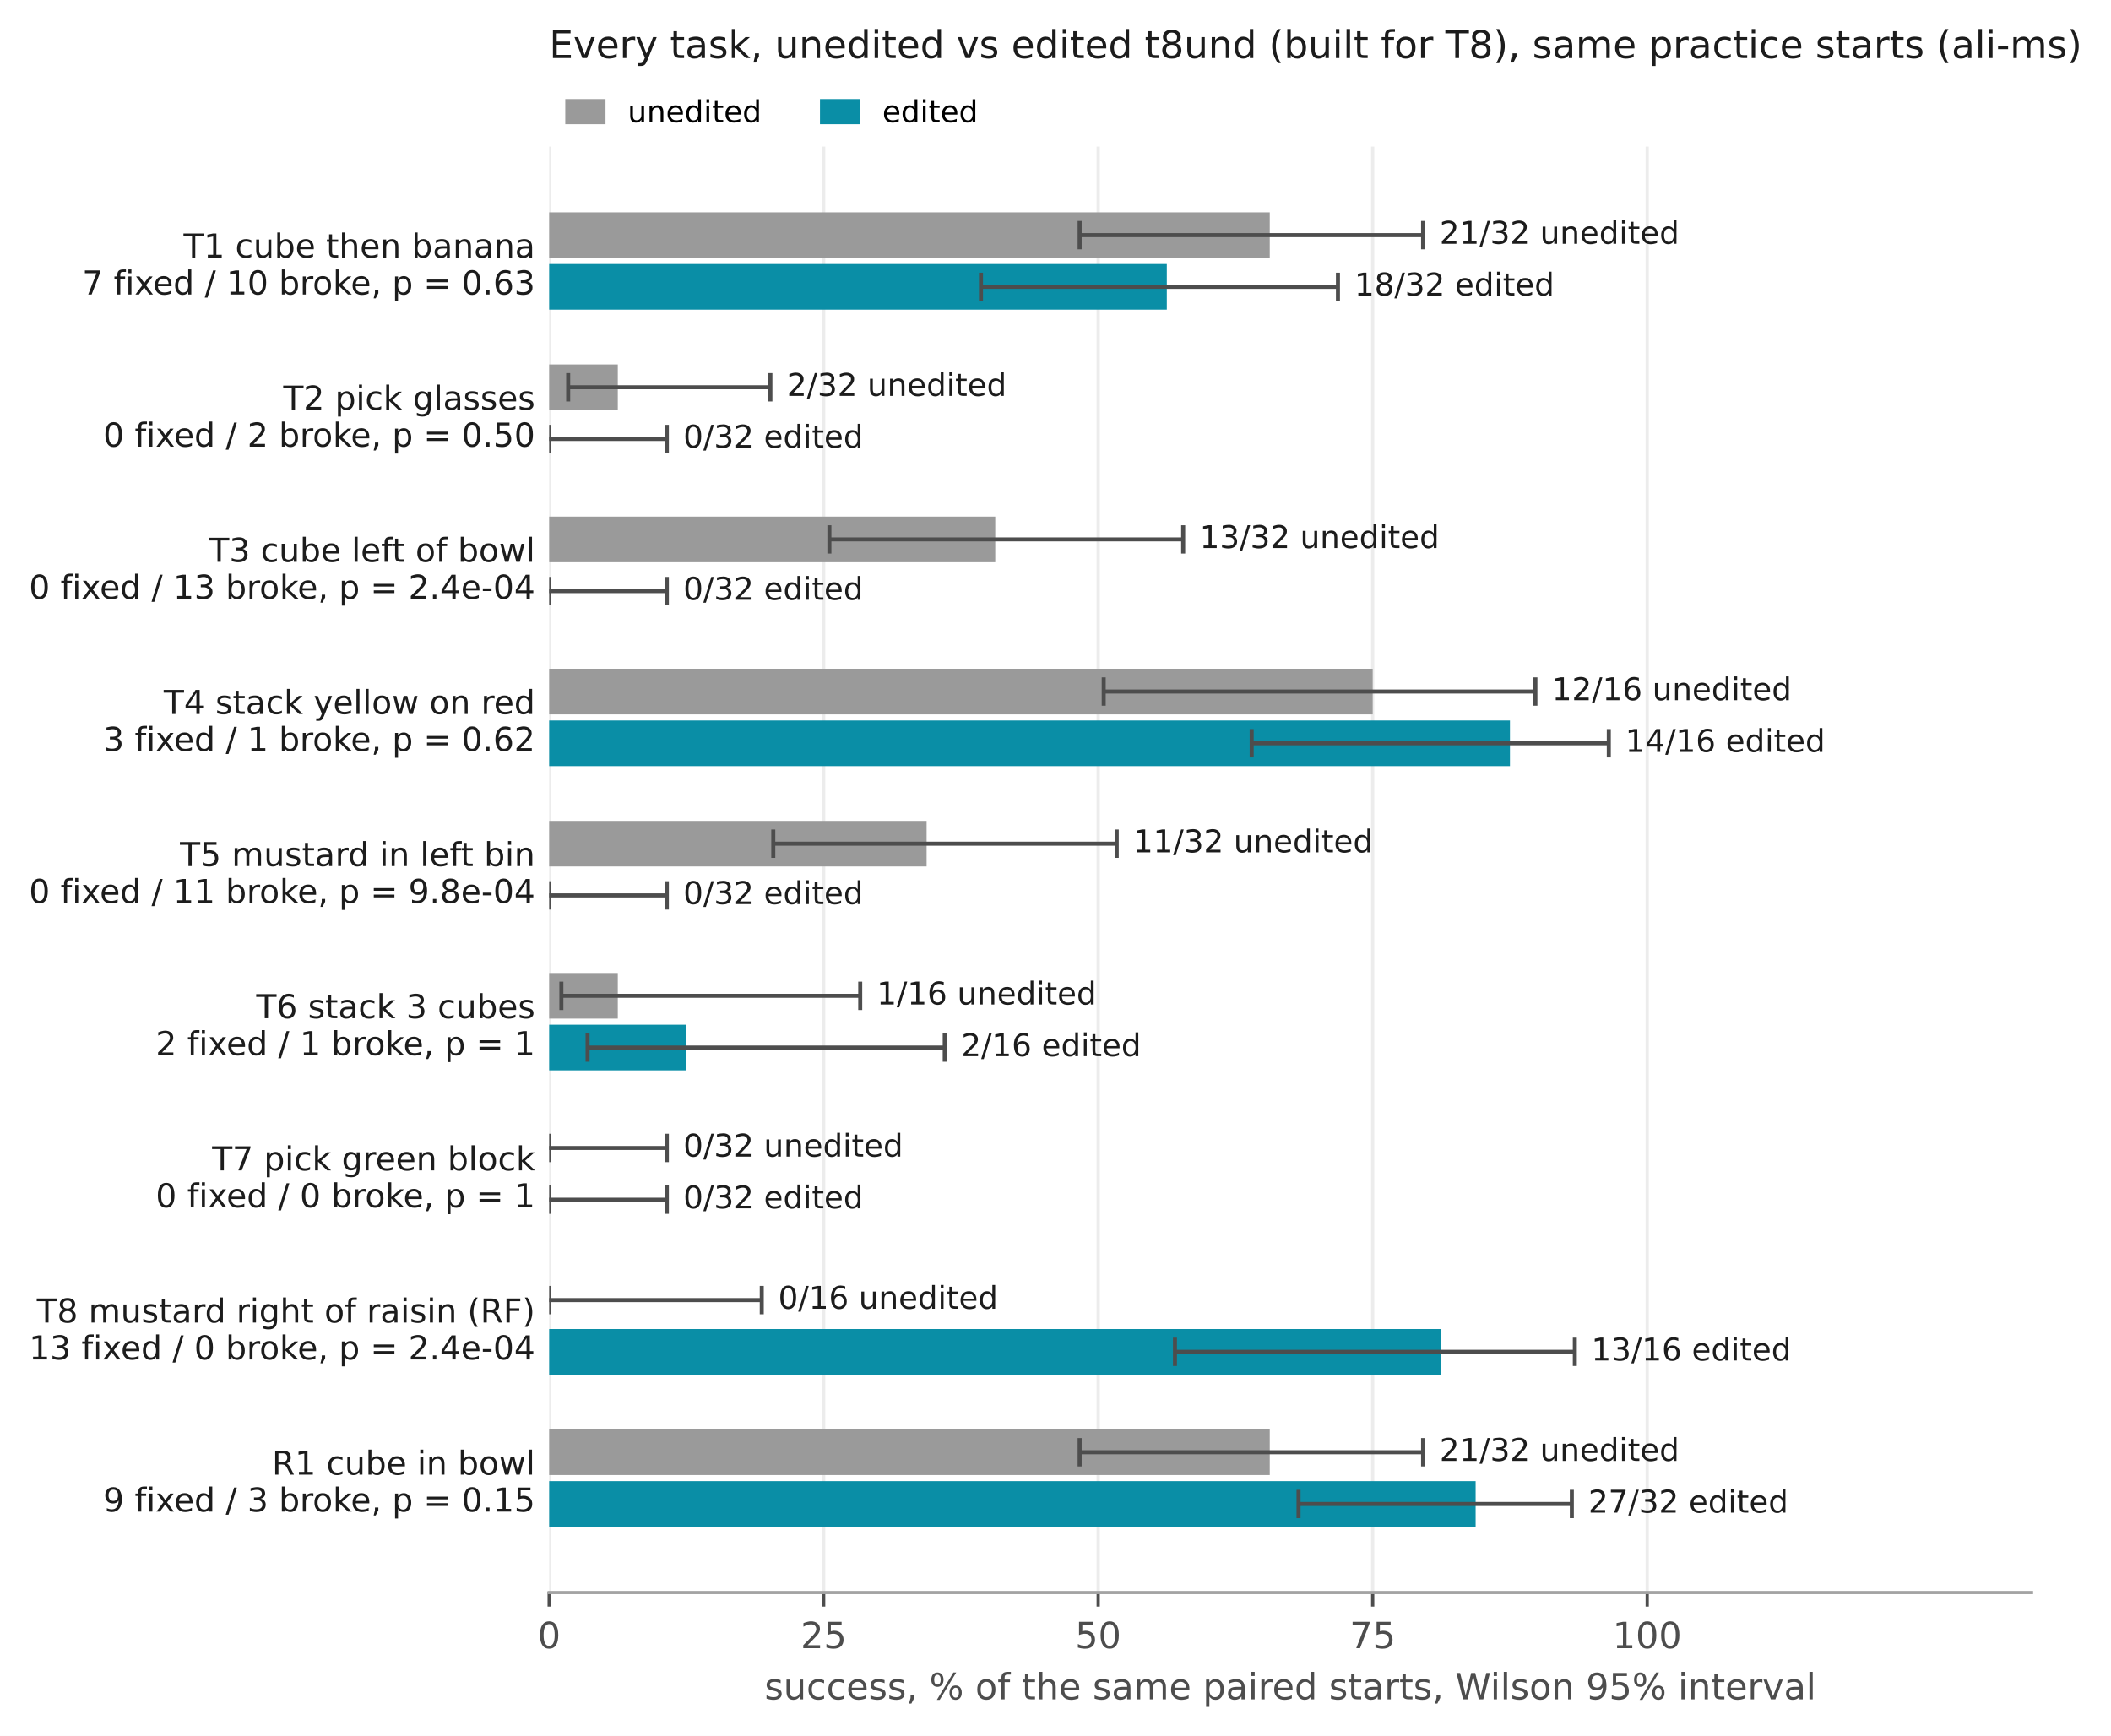
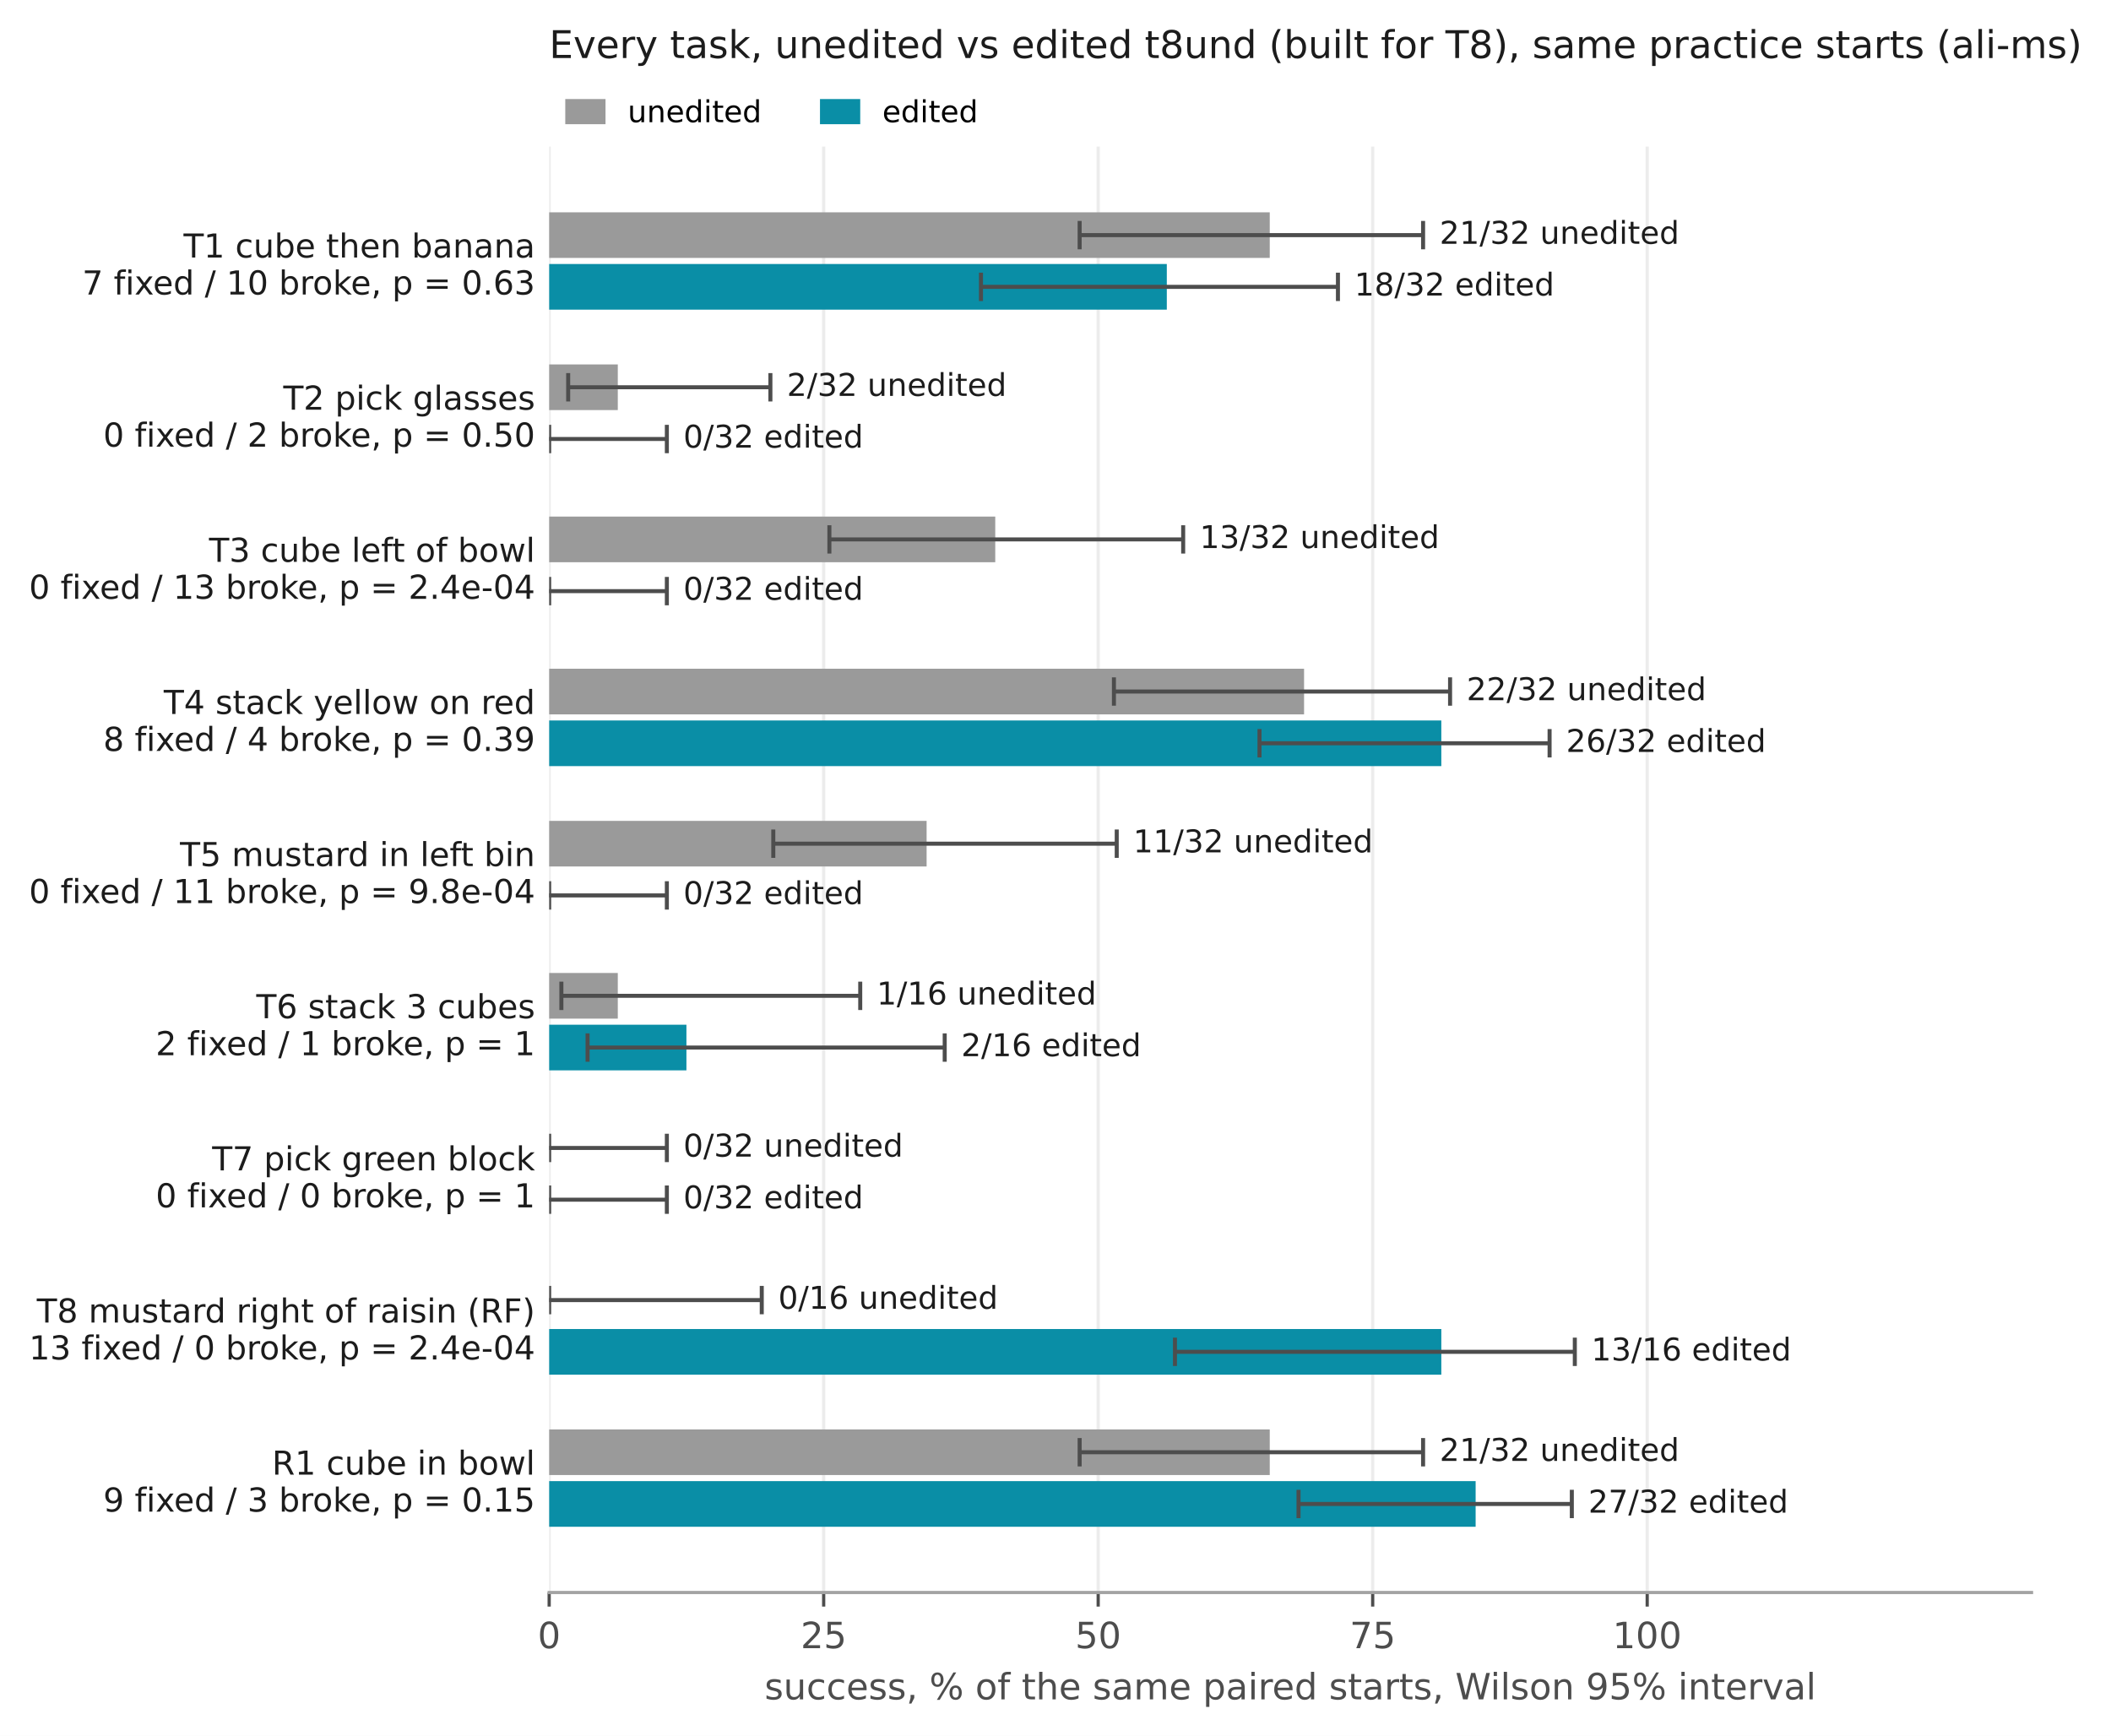
<svg xmlns="http://www.w3.org/2000/svg" xmlns:xlink="http://www.w3.org/1999/xlink" width="524.466pt" height="431.29pt" viewBox="0 0 524.466 431.29" version="1.1">
  <defs>
    <style type="text/css">*{stroke-linejoin: round; stroke-linecap: butt}</style>
  </defs>
  <g id="figure_1">
    <g id="patch_1">
      <path d="M 0 431.29  L 524.466 431.29  L 524.466 0  L 0 0  z " style="fill: #ffffff" />
    </g>
    <g id="axes_1">
      <g id="patch_2">
        <path d="M 136.438 395.67  L 504.718 395.67  L 504.718 36.419  L 136.438 36.419  z " style="fill: #ffffff" />
      </g>
      <g id="matplotlib.axis_1">
        <g id="xtick_1">
          <g id="line2d_1">
-             <path d="M 136.438 395.67  L 136.438 36.419  " clip-path="url(#p7fedf5703b)" style="fill: none; stroke: #ececec; stroke-width: 0.8; stroke-linecap: square" />
+             <path d="M 136.438 395.67  L 136.438 36.419  " clip-path="url(#pba76652fbc)" style="fill: none; stroke: #ececec; stroke-width: 0.8; stroke-linecap: square" />
          </g>
          <g id="line2d_2">
            <defs>
-               <path id="m070798cf05" d="M 0 0  L 0 3.5  " style="stroke: #4d4d4d; stroke-width: 0.8" />
+               <path id="mf02fde113f" d="M 0 0  L 0 3.5  " style="stroke: #4d4d4d; stroke-width: 0.8" />
            </defs>
            <g>
-               <use xlink:href="#m070798cf05" x="136.438" y="395.67" style="fill: #4d4d4d; stroke: #4d4d4d; stroke-width: 0.8" />
+               <use xlink:href="#mf02fde113f" x="136.438" y="395.67" style="fill: #4d4d4d; stroke: #4d4d4d; stroke-width: 0.8" />
            </g>
          </g>
          <g id="text_1">
            <text style="font-size: 9px; font-family: 'DejaVu Sans'; text-anchor: middle; fill: #4d4d4d" x="136.438" y="409.508" transform="rotate(-0 136.438 409.5083)">0</text>
          </g>
        </g>
        <g id="xtick_2">
          <g id="line2d_3">
-             <path d="M 204.638 395.67  L 204.638 36.419  " clip-path="url(#p7fedf5703b)" style="fill: none; stroke: #ececec; stroke-width: 0.8; stroke-linecap: square" />
+             <path d="M 204.638 395.67  L 204.638 36.419  " clip-path="url(#pba76652fbc)" style="fill: none; stroke: #ececec; stroke-width: 0.8; stroke-linecap: square" />
          </g>
          <g id="line2d_4">
            <g>
-               <use xlink:href="#m070798cf05" x="204.638" y="395.67" style="fill: #4d4d4d; stroke: #4d4d4d; stroke-width: 0.8" />
+               <use xlink:href="#mf02fde113f" x="204.638" y="395.67" style="fill: #4d4d4d; stroke: #4d4d4d; stroke-width: 0.8" />
            </g>
          </g>
          <g id="text_2">
            <text style="font-size: 9px; font-family: 'DejaVu Sans'; text-anchor: middle; fill: #4d4d4d" x="204.638" y="409.508" transform="rotate(-0 204.638 409.5083)">25</text>
          </g>
        </g>
        <g id="xtick_3">
          <g id="line2d_5">
-             <path d="M 272.838 395.67  L 272.838 36.419  " clip-path="url(#p7fedf5703b)" style="fill: none; stroke: #ececec; stroke-width: 0.8; stroke-linecap: square" />
+             <path d="M 272.838 395.67  L 272.838 36.419  " clip-path="url(#pba76652fbc)" style="fill: none; stroke: #ececec; stroke-width: 0.8; stroke-linecap: square" />
          </g>
          <g id="line2d_6">
            <g>
-               <use xlink:href="#m070798cf05" x="272.838" y="395.67" style="fill: #4d4d4d; stroke: #4d4d4d; stroke-width: 0.8" />
+               <use xlink:href="#mf02fde113f" x="272.838" y="395.67" style="fill: #4d4d4d; stroke: #4d4d4d; stroke-width: 0.8" />
            </g>
          </g>
          <g id="text_3">
            <text style="font-size: 9px; font-family: 'DejaVu Sans'; text-anchor: middle; fill: #4d4d4d" x="272.838" y="409.508" transform="rotate(-0 272.838 409.5083)">50</text>
          </g>
        </g>
        <g id="xtick_4">
          <g id="line2d_7">
-             <path d="M 341.038 395.67  L 341.038 36.419  " clip-path="url(#p7fedf5703b)" style="fill: none; stroke: #ececec; stroke-width: 0.8; stroke-linecap: square" />
+             <path d="M 341.038 395.67  L 341.038 36.419  " clip-path="url(#pba76652fbc)" style="fill: none; stroke: #ececec; stroke-width: 0.8; stroke-linecap: square" />
          </g>
          <g id="line2d_8">
            <g>
-               <use xlink:href="#m070798cf05" x="341.038" y="395.67" style="fill: #4d4d4d; stroke: #4d4d4d; stroke-width: 0.8" />
+               <use xlink:href="#mf02fde113f" x="341.038" y="395.67" style="fill: #4d4d4d; stroke: #4d4d4d; stroke-width: 0.8" />
            </g>
          </g>
          <g id="text_4">
            <text style="font-size: 9px; font-family: 'DejaVu Sans'; text-anchor: middle; fill: #4d4d4d" x="341.038" y="409.508" transform="rotate(-0 341.038 409.5083)">75</text>
          </g>
        </g>
        <g id="xtick_5">
          <g id="line2d_9">
-             <path d="M 409.238 395.67  L 409.238 36.419  " clip-path="url(#p7fedf5703b)" style="fill: none; stroke: #ececec; stroke-width: 0.8; stroke-linecap: square" />
+             <path d="M 409.238 395.67  L 409.238 36.419  " clip-path="url(#pba76652fbc)" style="fill: none; stroke: #ececec; stroke-width: 0.8; stroke-linecap: square" />
          </g>
          <g id="line2d_10">
            <g>
-               <use xlink:href="#m070798cf05" x="409.238" y="395.67" style="fill: #4d4d4d; stroke: #4d4d4d; stroke-width: 0.8" />
+               <use xlink:href="#mf02fde113f" x="409.238" y="395.67" style="fill: #4d4d4d; stroke: #4d4d4d; stroke-width: 0.8" />
            </g>
          </g>
          <g id="text_5">
            <text style="font-size: 9px; font-family: 'DejaVu Sans'; text-anchor: middle; fill: #4d4d4d" x="409.238" y="409.508" transform="rotate(-0 409.238 409.5083)">100</text>
          </g>
        </g>
        <g id="text_6">
          <text style="font-size: 9px; font-family: 'DejaVu Sans'; text-anchor: middle; fill: #4d4d4d" x="320.578" y="422.219" transform="rotate(-0 320.578 422.2186)">success, % of the same paired starts, Wilson 95% interval</text>
        </g>
      </g>
      <g id="matplotlib.axis_2">
        <g id="ytick_1">
          <g id="line2d_11" />
          <g id="text_7">
            <text style="font-size: 8.2px; font-family: 'DejaVu Sans'; fill: #1c1c1c" transform="translate(67.56609 366.3914)">R1 cube in bowl</text>
            <text style="font-size: 8.2px; font-family: 'DejaVu Sans'; fill: #1c1c1c" transform="translate(25.63847 375.5736)">9 fixed / 3 broke, p = 0.15</text>
          </g>
        </g>
        <g id="ytick_2">
          <g id="line2d_12" />
          <g id="text_8">
            <text style="font-size: 8.2px; font-family: 'DejaVu Sans'; fill: #1c1c1c" transform="translate(9.150062 328.5914)">T8 mustard right of raisin (RF)</text>
            <text style="font-size: 8.2px; font-family: 'DejaVu Sans'; fill: #1c1c1c" transform="translate(7.2 337.7736)">13 fixed / 0 broke, p = 2.4e-04</text>
          </g>
        </g>
        <g id="ytick_3">
          <g id="line2d_13" />
          <g id="text_9">
            <text style="font-size: 8.2px; font-family: 'DejaVu Sans'; fill: #1c1c1c" transform="translate(52.71513 290.7914)">T7 pick green block</text>
            <text style="font-size: 8.2px; font-family: 'DejaVu Sans'; fill: #1c1c1c" transform="translate(38.67903 299.9737)">0 fixed / 0 broke, p = 1</text>
          </g>
        </g>
        <g id="ytick_4">
          <g id="line2d_14" />
          <g id="text_10">
            <text style="font-size: 8.2px; font-family: 'DejaVu Sans'; fill: #1c1c1c" transform="translate(63.68006 252.9914)">T6 stack 3 cubes</text>
            <text style="font-size: 8.2px; font-family: 'DejaVu Sans'; fill: #1c1c1c" transform="translate(38.67903 262.1737)">2 fixed / 1 broke, p = 1</text>
          </g>
        </g>
        <g id="ytick_5">
          <g id="line2d_15" />
          <g id="text_11">
            <text style="font-size: 8.2px; font-family: 'DejaVu Sans'; fill: #1c1c1c" transform="translate(44.72269 215.1914)">T5 mustard in left bin</text>
            <text style="font-size: 8.2px; font-family: 'DejaVu Sans'; fill: #1c1c1c" transform="translate(7.2 224.3736)">0 fixed / 11 broke, p = 9.8e-04</text>
          </g>
        </g>
        <g id="ytick_6">
          <g id="line2d_16" />
          <g id="text_12">
            <text style="font-size: 8.2px; font-family: 'DejaVu Sans'; fill: #1c1c1c" transform="translate(40.68931 177.3914)">T4 stack yellow on red</text>
-             <text style="font-size: 8.2px; font-family: 'DejaVu Sans'; fill: #1c1c1c" transform="translate(25.63847 186.5736)">3 fixed / 1 broke, p = 0.62</text>
+             <text style="font-size: 8.2px; font-family: 'DejaVu Sans'; fill: #1c1c1c" transform="translate(25.63847 186.5736)">8 fixed / 4 broke, p = 0.39</text>
          </g>
        </g>
        <g id="ytick_7">
          <g id="line2d_17" />
          <g id="text_13">
            <text style="font-size: 8.2px; font-family: 'DejaVu Sans'; fill: #1c1c1c" transform="translate(51.93869 139.5914)">T3 cube left of bowl</text>
            <text style="font-size: 8.2px; font-family: 'DejaVu Sans'; fill: #1c1c1c" transform="translate(7.2 148.7737)">0 fixed / 13 broke, p = 2.4e-04</text>
          </g>
        </g>
        <g id="ytick_8">
          <g id="line2d_18" />
          <g id="text_14">
            <text style="font-size: 8.2px; font-family: 'DejaVu Sans'; fill: #1c1c1c" transform="translate(70.38997 101.7914)">T2 pick glasses</text>
            <text style="font-size: 8.2px; font-family: 'DejaVu Sans'; fill: #1c1c1c" transform="translate(25.63847 110.9737)">0 fixed / 2 broke, p = 0.50</text>
          </g>
        </g>
        <g id="ytick_9">
          <g id="line2d_19" />
          <g id="text_15">
            <text style="font-size: 8.2px; font-family: 'DejaVu Sans'; fill: #1c1c1c" transform="translate(45.60931 63.99144)">T1 cube then banana</text>
            <text style="font-size: 8.2px; font-family: 'DejaVu Sans'; fill: #1c1c1c" transform="translate(20.42122 73.17365)">7 fixed / 10 broke, p = 0.63</text>
          </g>
        </g>
      </g>
      <g id="patch_3">
-         <path d="M 136.438 64.088  L 315.463 64.088  L 315.463 52.748  L 136.438 52.748  z " clip-path="url(#p7fedf5703b)" style="fill: #9a9a9a" />
+         <path d="M 136.438 64.088  L 315.463 64.088  L 315.463 52.748  L 136.438 52.748  z " clip-path="url(#pba76652fbc)" style="fill: #9a9a9a" />
      </g>
      <g id="patch_4">
-         <path d="M 136.438 76.94  L 289.888 76.94  L 289.888 65.6  L 136.438 65.6  z " clip-path="url(#p7fedf5703b)" style="fill: #0a8ea6" />
+         <path d="M 136.438 76.94  L 289.888 76.94  L 289.888 65.6  L 136.438 65.6  z " clip-path="url(#pba76652fbc)" style="fill: #0a8ea6" />
      </g>
      <g id="patch_5">
-         <path d="M 136.438 101.888  L 153.488 101.888  L 153.488 90.548  L 136.438 90.548  z " clip-path="url(#p7fedf5703b)" style="fill: #9a9a9a" />
+         <path d="M 136.438 101.888  L 153.488 101.888  L 153.488 90.548  L 136.438 90.548  z " clip-path="url(#pba76652fbc)" style="fill: #9a9a9a" />
      </g>
      <g id="patch_6">
-         <path d="M 136.438 114.74  L 136.438 114.74  L 136.438 103.4  L 136.438 103.4  z " clip-path="url(#p7fedf5703b)" style="fill: #0a8ea6" />
+         <path d="M 136.438 114.74  L 136.438 114.74  L 136.438 103.4  L 136.438 103.4  z " clip-path="url(#pba76652fbc)" style="fill: #0a8ea6" />
      </g>
      <g id="patch_7">
-         <path d="M 136.438 139.688  L 247.263 139.688  L 247.263 128.348  L 136.438 128.348  z " clip-path="url(#p7fedf5703b)" style="fill: #9a9a9a" />
+         <path d="M 136.438 139.688  L 247.263 139.688  L 247.263 128.348  L 136.438 128.348  z " clip-path="url(#pba76652fbc)" style="fill: #9a9a9a" />
      </g>
      <g id="patch_8">
-         <path d="M 136.438 152.54  L 136.438 152.54  L 136.438 141.2  L 136.438 141.2  z " clip-path="url(#p7fedf5703b)" style="fill: #0a8ea6" />
+         <path d="M 136.438 152.54  L 136.438 152.54  L 136.438 141.2  L 136.438 141.2  z " clip-path="url(#pba76652fbc)" style="fill: #0a8ea6" />
      </g>
      <g id="patch_9">
-         <path d="M 136.438 177.488  L 341.038 177.488  L 341.038 166.148  L 136.438 166.148  z " clip-path="url(#p7fedf5703b)" style="fill: #9a9a9a" />
+         <path d="M 136.438 177.488  L 323.988 177.488  L 323.988 166.148  L 136.438 166.148  z " clip-path="url(#pba76652fbc)" style="fill: #9a9a9a" />
      </g>
      <g id="patch_10">
-         <path d="M 136.438 190.34  L 375.138 190.34  L 375.138 179  L 136.438 179  z " clip-path="url(#p7fedf5703b)" style="fill: #0a8ea6" />
+         <path d="M 136.438 190.34  L 358.088 190.34  L 358.088 179  L 136.438 179  z " clip-path="url(#pba76652fbc)" style="fill: #0a8ea6" />
      </g>
      <g id="patch_11">
-         <path d="M 136.438 215.288  L 230.213 215.288  L 230.213 203.948  L 136.438 203.948  z " clip-path="url(#p7fedf5703b)" style="fill: #9a9a9a" />
+         <path d="M 136.438 215.288  L 230.213 215.288  L 230.213 203.948  L 136.438 203.948  z " clip-path="url(#pba76652fbc)" style="fill: #9a9a9a" />
      </g>
      <g id="patch_12">
-         <path d="M 136.438 228.14  L 136.438 228.14  L 136.438 216.8  L 136.438 216.8  z " clip-path="url(#p7fedf5703b)" style="fill: #0a8ea6" />
+         <path d="M 136.438 228.14  L 136.438 228.14  L 136.438 216.8  L 136.438 216.8  z " clip-path="url(#pba76652fbc)" style="fill: #0a8ea6" />
      </g>
      <g id="patch_13">
-         <path d="M 136.438 253.088  L 153.488 253.088  L 153.488 241.748  L 136.438 241.748  z " clip-path="url(#p7fedf5703b)" style="fill: #9a9a9a" />
+         <path d="M 136.438 253.088  L 153.488 253.088  L 153.488 241.748  L 136.438 241.748  z " clip-path="url(#pba76652fbc)" style="fill: #9a9a9a" />
      </g>
      <g id="patch_14">
-         <path d="M 136.438 265.94  L 170.538 265.94  L 170.538 254.6  L 136.438 254.6  z " clip-path="url(#p7fedf5703b)" style="fill: #0a8ea6" />
+         <path d="M 136.438 265.94  L 170.538 265.94  L 170.538 254.6  L 136.438 254.6  z " clip-path="url(#pba76652fbc)" style="fill: #0a8ea6" />
      </g>
      <g id="patch_15">
-         <path d="M 136.438 290.888  L 136.438 290.888  L 136.438 279.548  L 136.438 279.548  z " clip-path="url(#p7fedf5703b)" style="fill: #9a9a9a" />
+         <path d="M 136.438 290.888  L 136.438 290.888  L 136.438 279.548  L 136.438 279.548  z " clip-path="url(#pba76652fbc)" style="fill: #9a9a9a" />
      </g>
      <g id="patch_16">
-         <path d="M 136.438 303.74  L 136.438 303.74  L 136.438 292.4  L 136.438 292.4  z " clip-path="url(#p7fedf5703b)" style="fill: #0a8ea6" />
+         <path d="M 136.438 303.74  L 136.438 303.74  L 136.438 292.4  L 136.438 292.4  z " clip-path="url(#pba76652fbc)" style="fill: #0a8ea6" />
      </g>
      <g id="patch_17">
-         <path d="M 136.438 328.688  L 136.438 328.688  L 136.438 317.348  L 136.438 317.348  z " clip-path="url(#p7fedf5703b)" style="fill: #9a9a9a" />
+         <path d="M 136.438 328.688  L 136.438 328.688  L 136.438 317.348  L 136.438 317.348  z " clip-path="url(#pba76652fbc)" style="fill: #9a9a9a" />
      </g>
      <g id="patch_18">
-         <path d="M 136.438 341.54  L 358.088 341.54  L 358.088 330.2  L 136.438 330.2  z " clip-path="url(#p7fedf5703b)" style="fill: #0a8ea6" />
+         <path d="M 136.438 341.54  L 358.088 341.54  L 358.088 330.2  L 136.438 330.2  z " clip-path="url(#pba76652fbc)" style="fill: #0a8ea6" />
      </g>
      <g id="patch_19">
-         <path d="M 136.438 366.488  L 315.463 366.488  L 315.463 355.148  L 136.438 355.148  z " clip-path="url(#p7fedf5703b)" style="fill: #9a9a9a" />
+         <path d="M 136.438 366.488  L 315.463 366.488  L 315.463 355.148  L 136.438 355.148  z " clip-path="url(#pba76652fbc)" style="fill: #9a9a9a" />
      </g>
      <g id="patch_20">
-         <path d="M 136.438 379.34  L 366.613 379.34  L 366.613 368  L 136.438 368  z " clip-path="url(#p7fedf5703b)" style="fill: #0a8ea6" />
+         <path d="M 136.438 379.34  L 366.613 379.34  L 366.613 368  L 136.438 368  z " clip-path="url(#pba76652fbc)" style="fill: #0a8ea6" />
      </g>
      <g id="patch_21">
        <path d="M 136.438 395.67  L 504.718 395.67  " style="fill: none; stroke: #a3a3a3; stroke-width: 0.8; stroke-linejoin: miter; stroke-linecap: square" />
      </g>
      <g id="line2d_20">
-         <path d="M 268.231 58.418  L 353.558 58.418  " clip-path="url(#p7fedf5703b)" style="fill: none; stroke: #4d4d4d" />
+         <path d="M 268.231 58.418  L 353.558 58.418  " clip-path="url(#pba76652fbc)" style="fill: none; stroke: #4d4d4d" />
      </g>
      <g id="line2d_21">
-         <path d="M 268.231 61.442  L 268.231 55.394  " clip-path="url(#p7fedf5703b)" style="fill: none; stroke: #4d4d4d; stroke-linecap: square" />
+         <path d="M 268.231 61.442  L 268.231 55.394  " clip-path="url(#pba76652fbc)" style="fill: none; stroke: #4d4d4d; stroke-linecap: square" />
      </g>
      <g id="line2d_22">
-         <path d="M 353.558 61.442  L 353.558 55.394  " clip-path="url(#p7fedf5703b)" style="fill: none; stroke: #4d4d4d; stroke-linecap: square" />
+         <path d="M 353.558 61.442  L 353.558 55.394  " clip-path="url(#pba76652fbc)" style="fill: none; stroke: #4d4d4d; stroke-linecap: square" />
      </g>
      <g id="text_16">
        <text style="font-size: 7.8px; font-family: 'DejaVu Sans'; text-anchor: start; fill: #1c1c1c" x="357.65" y="60.57" transform="rotate(-0 357.6504 60.57043)">21/32 unedited</text>
      </g>
      <g id="line2d_23">
-         <path d="M 243.718 71.27  L 332.403 71.27  " clip-path="url(#p7fedf5703b)" style="fill: none; stroke: #4d4d4d" />
+         <path d="M 243.718 71.27  L 332.403 71.27  " clip-path="url(#pba76652fbc)" style="fill: none; stroke: #4d4d4d" />
      </g>
      <g id="line2d_24">
-         <path d="M 243.718 74.294  L 243.718 68.246  " clip-path="url(#p7fedf5703b)" style="fill: none; stroke: #4d4d4d; stroke-linecap: square" />
+         <path d="M 243.718 74.294  L 243.718 68.246  " clip-path="url(#pba76652fbc)" style="fill: none; stroke: #4d4d4d; stroke-linecap: square" />
      </g>
      <g id="line2d_25">
-         <path d="M 332.403 74.294  L 332.403 68.246  " clip-path="url(#p7fedf5703b)" style="fill: none; stroke: #4d4d4d; stroke-linecap: square" />
+         <path d="M 332.403 74.294  L 332.403 68.246  " clip-path="url(#pba76652fbc)" style="fill: none; stroke: #4d4d4d; stroke-linecap: square" />
      </g>
      <g id="text_17">
        <text style="font-size: 7.8px; font-family: 'DejaVu Sans'; text-anchor: start; fill: #1c1c1c" x="336.495" y="73.422" transform="rotate(-0 336.495 73.42243)">18/32 edited</text>
      </g>
      <g id="line2d_26">
-         <path d="M 141.16 96.218  L 191.399 96.218  " clip-path="url(#p7fedf5703b)" style="fill: none; stroke: #4d4d4d" />
+         <path d="M 141.16 96.218  L 191.399 96.218  " clip-path="url(#pba76652fbc)" style="fill: none; stroke: #4d4d4d" />
      </g>
      <g id="line2d_27">
-         <path d="M 141.16 99.242  L 141.16 93.194  " clip-path="url(#p7fedf5703b)" style="fill: none; stroke: #4d4d4d; stroke-linecap: square" />
+         <path d="M 141.16 99.242  L 141.16 93.194  " clip-path="url(#pba76652fbc)" style="fill: none; stroke: #4d4d4d; stroke-linecap: square" />
      </g>
      <g id="line2d_28">
-         <path d="M 191.399 99.242  L 191.399 93.194  " clip-path="url(#p7fedf5703b)" style="fill: none; stroke: #4d4d4d; stroke-linecap: square" />
+         <path d="M 191.399 99.242  L 191.399 93.194  " clip-path="url(#pba76652fbc)" style="fill: none; stroke: #4d4d4d; stroke-linecap: square" />
      </g>
      <g id="text_18">
        <text style="font-size: 7.8px; font-family: 'DejaVu Sans'; text-anchor: start; fill: #1c1c1c" x="195.491" y="98.37" transform="rotate(-0 195.4914 98.37043)">2/32 unedited</text>
      </g>
      <g id="line2d_29">
-         <path d="M 136.438 109.07  L 165.677 109.07  " clip-path="url(#p7fedf5703b)" style="fill: none; stroke: #4d4d4d" />
+         <path d="M 136.438 109.07  L 165.677 109.07  " clip-path="url(#pba76652fbc)" style="fill: none; stroke: #4d4d4d" />
      </g>
      <g id="line2d_30">
-         <path d="M 136.438 112.094  L 136.438 106.046  " clip-path="url(#p7fedf5703b)" style="fill: none; stroke: #4d4d4d; stroke-linecap: square" />
+         <path d="M 136.438 112.094  L 136.438 106.046  " clip-path="url(#pba76652fbc)" style="fill: none; stroke: #4d4d4d; stroke-linecap: square" />
      </g>
      <g id="line2d_31">
-         <path d="M 165.677 112.094  L 165.677 106.046  " clip-path="url(#p7fedf5703b)" style="fill: none; stroke: #4d4d4d; stroke-linecap: square" />
+         <path d="M 165.677 112.094  L 165.677 106.046  " clip-path="url(#pba76652fbc)" style="fill: none; stroke: #4d4d4d; stroke-linecap: square" />
      </g>
      <g id="text_19">
        <text style="font-size: 7.8px; font-family: 'DejaVu Sans'; text-anchor: start; fill: #1c1c1c" x="169.769" y="111.222" transform="rotate(-0 169.7685 111.2224)">0/32 edited</text>
      </g>
      <g id="line2d_32">
-         <path d="M 206.056 134.018  L 293.953 134.018  " clip-path="url(#p7fedf5703b)" style="fill: none; stroke: #4d4d4d" />
+         <path d="M 206.056 134.018  L 293.953 134.018  " clip-path="url(#pba76652fbc)" style="fill: none; stroke: #4d4d4d" />
      </g>
      <g id="line2d_33">
-         <path d="M 206.056 137.042  L 206.056 130.994  " clip-path="url(#p7fedf5703b)" style="fill: none; stroke: #4d4d4d; stroke-linecap: square" />
+         <path d="M 206.056 137.042  L 206.056 130.994  " clip-path="url(#pba76652fbc)" style="fill: none; stroke: #4d4d4d; stroke-linecap: square" />
      </g>
      <g id="line2d_34">
-         <path d="M 293.953 137.042  L 293.953 130.994  " clip-path="url(#p7fedf5703b)" style="fill: none; stroke: #4d4d4d; stroke-linecap: square" />
+         <path d="M 293.953 137.042  L 293.953 130.994  " clip-path="url(#pba76652fbc)" style="fill: none; stroke: #4d4d4d; stroke-linecap: square" />
      </g>
      <g id="text_20">
        <text style="font-size: 7.8px; font-family: 'DejaVu Sans'; text-anchor: start; fill: #1c1c1c" x="298.045" y="136.17" transform="rotate(-0 298.0447 136.1704)">13/32 unedited</text>
      </g>
      <g id="line2d_35">
-         <path d="M 136.438 146.87  L 165.677 146.87  " clip-path="url(#p7fedf5703b)" style="fill: none; stroke: #4d4d4d" />
+         <path d="M 136.438 146.87  L 165.677 146.87  " clip-path="url(#pba76652fbc)" style="fill: none; stroke: #4d4d4d" />
      </g>
      <g id="line2d_36">
-         <path d="M 136.438 149.894  L 136.438 143.846  " clip-path="url(#p7fedf5703b)" style="fill: none; stroke: #4d4d4d; stroke-linecap: square" />
+         <path d="M 136.438 149.894  L 136.438 143.846  " clip-path="url(#pba76652fbc)" style="fill: none; stroke: #4d4d4d; stroke-linecap: square" />
      </g>
      <g id="line2d_37">
-         <path d="M 165.677 149.894  L 165.677 143.846  " clip-path="url(#p7fedf5703b)" style="fill: none; stroke: #4d4d4d; stroke-linecap: square" />
+         <path d="M 165.677 149.894  L 165.677 143.846  " clip-path="url(#pba76652fbc)" style="fill: none; stroke: #4d4d4d; stroke-linecap: square" />
      </g>
      <g id="text_21">
        <text style="font-size: 7.8px; font-family: 'DejaVu Sans'; text-anchor: start; fill: #1c1c1c" x="169.769" y="149.022" transform="rotate(-0 169.7685 149.0224)">0/32 edited</text>
      </g>
      <g id="line2d_38">
-         <path d="M 274.207 171.818  L 381.461 171.818  " clip-path="url(#p7fedf5703b)" style="fill: none; stroke: #4d4d4d" />
+         <path d="M 276.748 171.818  L 360.263 171.818  " clip-path="url(#pba76652fbc)" style="fill: none; stroke: #4d4d4d" />
      </g>
      <g id="line2d_39">
-         <path d="M 274.207 174.842  L 274.207 168.794  " clip-path="url(#p7fedf5703b)" style="fill: none; stroke: #4d4d4d; stroke-linecap: square" />
+         <path d="M 276.748 174.842  L 276.748 168.794  " clip-path="url(#pba76652fbc)" style="fill: none; stroke: #4d4d4d; stroke-linecap: square" />
      </g>
      <g id="line2d_40">
-         <path d="M 381.461 174.842  L 381.461 168.794  " clip-path="url(#p7fedf5703b)" style="fill: none; stroke: #4d4d4d; stroke-linecap: square" />
+         <path d="M 360.263 174.842  L 360.263 168.794  " clip-path="url(#pba76652fbc)" style="fill: none; stroke: #4d4d4d; stroke-linecap: square" />
      </g>
      <g id="text_22">
-         <text style="font-size: 7.8px; font-family: 'DejaVu Sans'; text-anchor: start; fill: #1c1c1c" x="385.553" y="173.97" transform="rotate(-0 385.5534 173.9704)">12/16 unedited</text>
+         <text style="font-size: 7.8px; font-family: 'DejaVu Sans'; text-anchor: start; fill: #1c1c1c" x="364.355" y="173.97" transform="rotate(-0 364.3555 173.9704)">22/32 unedited</text>
      </g>
      <g id="line2d_41">
-         <path d="M 310.968 184.67  L 399.696 184.67  " clip-path="url(#p7fedf5703b)" style="fill: none; stroke: #4d4d4d" />
+         <path d="M 312.915 184.67  L 384.987 184.67  " clip-path="url(#pba76652fbc)" style="fill: none; stroke: #4d4d4d" />
      </g>
      <g id="line2d_42">
-         <path d="M 310.968 187.694  L 310.968 181.646  " clip-path="url(#p7fedf5703b)" style="fill: none; stroke: #4d4d4d; stroke-linecap: square" />
+         <path d="M 312.915 187.694  L 312.915 181.646  " clip-path="url(#pba76652fbc)" style="fill: none; stroke: #4d4d4d; stroke-linecap: square" />
      </g>
      <g id="line2d_43">
-         <path d="M 399.696 187.694  L 399.696 181.646  " clip-path="url(#p7fedf5703b)" style="fill: none; stroke: #4d4d4d; stroke-linecap: square" />
+         <path d="M 384.987 187.694  L 384.987 181.646  " clip-path="url(#pba76652fbc)" style="fill: none; stroke: #4d4d4d; stroke-linecap: square" />
      </g>
      <g id="text_23">
-         <text style="font-size: 7.8px; font-family: 'DejaVu Sans'; text-anchor: start; fill: #1c1c1c" x="403.788" y="186.822" transform="rotate(-0 403.7882 186.8224)">14/16 edited</text>
+         <text style="font-size: 7.8px; font-family: 'DejaVu Sans'; text-anchor: start; fill: #1c1c1c" x="389.079" y="186.822" transform="rotate(-0 389.0794 186.8224)">26/32 edited</text>
      </g>
      <g id="line2d_44">
-         <path d="M 192.118 209.618  L 277.445 209.618  " clip-path="url(#p7fedf5703b)" style="fill: none; stroke: #4d4d4d" />
+         <path d="M 192.118 209.618  L 277.445 209.618  " clip-path="url(#pba76652fbc)" style="fill: none; stroke: #4d4d4d" />
      </g>
      <g id="line2d_45">
-         <path d="M 192.118 212.642  L 192.118 206.594  " clip-path="url(#p7fedf5703b)" style="fill: none; stroke: #4d4d4d; stroke-linecap: square" />
+         <path d="M 192.118 212.642  L 192.118 206.594  " clip-path="url(#pba76652fbc)" style="fill: none; stroke: #4d4d4d; stroke-linecap: square" />
      </g>
      <g id="line2d_46">
-         <path d="M 277.445 212.642  L 277.445 206.594  " clip-path="url(#p7fedf5703b)" style="fill: none; stroke: #4d4d4d; stroke-linecap: square" />
+         <path d="M 277.445 212.642  L 277.445 206.594  " clip-path="url(#pba76652fbc)" style="fill: none; stroke: #4d4d4d; stroke-linecap: square" />
      </g>
      <g id="text_24">
        <text style="font-size: 7.8px; font-family: 'DejaVu Sans'; text-anchor: start; fill: #1c1c1c" x="281.537" y="211.77" transform="rotate(-0 281.5374 211.7704)">11/32 unedited</text>
      </g>
      <g id="line2d_47">
-         <path d="M 136.438 222.47  L 165.677 222.47  " clip-path="url(#p7fedf5703b)" style="fill: none; stroke: #4d4d4d" />
+         <path d="M 136.438 222.47  L 165.677 222.47  " clip-path="url(#pba76652fbc)" style="fill: none; stroke: #4d4d4d" />
      </g>
      <g id="line2d_48">
-         <path d="M 136.438 225.494  L 136.438 219.446  " clip-path="url(#p7fedf5703b)" style="fill: none; stroke: #4d4d4d; stroke-linecap: square" />
+         <path d="M 136.438 225.494  L 136.438 219.446  " clip-path="url(#pba76652fbc)" style="fill: none; stroke: #4d4d4d; stroke-linecap: square" />
      </g>
      <g id="line2d_49">
-         <path d="M 165.677 225.494  L 165.677 219.446  " clip-path="url(#p7fedf5703b)" style="fill: none; stroke: #4d4d4d; stroke-linecap: square" />
+         <path d="M 165.677 225.494  L 165.677 219.446  " clip-path="url(#pba76652fbc)" style="fill: none; stroke: #4d4d4d; stroke-linecap: square" />
      </g>
      <g id="text_25">
        <text style="font-size: 7.8px; font-family: 'DejaVu Sans'; text-anchor: start; fill: #1c1c1c" x="169.769" y="224.622" transform="rotate(-0 169.7685 224.6224)">0/32 edited</text>
      </g>
      <g id="line2d_50">
-         <path d="M 139.471 247.418  L 213.719 247.418  " clip-path="url(#p7fedf5703b)" style="fill: none; stroke: #4d4d4d" />
+         <path d="M 139.471 247.418  L 213.719 247.418  " clip-path="url(#pba76652fbc)" style="fill: none; stroke: #4d4d4d" />
      </g>
      <g id="line2d_51">
-         <path d="M 139.471 250.442  L 139.471 244.394  " clip-path="url(#p7fedf5703b)" style="fill: none; stroke: #4d4d4d; stroke-linecap: square" />
+         <path d="M 139.471 250.442  L 139.471 244.394  " clip-path="url(#pba76652fbc)" style="fill: none; stroke: #4d4d4d; stroke-linecap: square" />
      </g>
      <g id="line2d_52">
-         <path d="M 213.719 250.442  L 213.719 244.394  " clip-path="url(#p7fedf5703b)" style="fill: none; stroke: #4d4d4d; stroke-linecap: square" />
+         <path d="M 213.719 250.442  L 213.719 244.394  " clip-path="url(#pba76652fbc)" style="fill: none; stroke: #4d4d4d; stroke-linecap: square" />
      </g>
      <g id="text_26">
        <text style="font-size: 7.8px; font-family: 'DejaVu Sans'; text-anchor: start; fill: #1c1c1c" x="217.811" y="249.57" transform="rotate(-0 217.8108 249.5704)">1/16 unedited</text>
      </g>
      <g id="line2d_53">
-         <path d="M 145.98 260.27  L 234.708 260.27  " clip-path="url(#p7fedf5703b)" style="fill: none; stroke: #4d4d4d" />
+         <path d="M 145.98 260.27  L 234.708 260.27  " clip-path="url(#pba76652fbc)" style="fill: none; stroke: #4d4d4d" />
      </g>
      <g id="line2d_54">
-         <path d="M 145.98 263.294  L 145.98 257.246  " clip-path="url(#p7fedf5703b)" style="fill: none; stroke: #4d4d4d; stroke-linecap: square" />
+         <path d="M 145.98 263.294  L 145.98 257.246  " clip-path="url(#pba76652fbc)" style="fill: none; stroke: #4d4d4d; stroke-linecap: square" />
      </g>
      <g id="line2d_55">
-         <path d="M 234.708 263.294  L 234.708 257.246  " clip-path="url(#p7fedf5703b)" style="fill: none; stroke: #4d4d4d; stroke-linecap: square" />
+         <path d="M 234.708 263.294  L 234.708 257.246  " clip-path="url(#pba76652fbc)" style="fill: none; stroke: #4d4d4d; stroke-linecap: square" />
      </g>
      <g id="text_27">
        <text style="font-size: 7.8px; font-family: 'DejaVu Sans'; text-anchor: start; fill: #1c1c1c" x="238.8" y="262.422" transform="rotate(-0 238.8003 262.4224)">2/16 edited</text>
      </g>
      <g id="line2d_56">
-         <path d="M 136.438 285.218  L 165.677 285.218  " clip-path="url(#p7fedf5703b)" style="fill: none; stroke: #4d4d4d" />
+         <path d="M 136.438 285.218  L 165.677 285.218  " clip-path="url(#pba76652fbc)" style="fill: none; stroke: #4d4d4d" />
      </g>
      <g id="line2d_57">
-         <path d="M 136.438 288.242  L 136.438 282.194  " clip-path="url(#p7fedf5703b)" style="fill: none; stroke: #4d4d4d; stroke-linecap: square" />
+         <path d="M 136.438 288.242  L 136.438 282.194  " clip-path="url(#pba76652fbc)" style="fill: none; stroke: #4d4d4d; stroke-linecap: square" />
      </g>
      <g id="line2d_58">
-         <path d="M 165.677 288.242  L 165.677 282.194  " clip-path="url(#p7fedf5703b)" style="fill: none; stroke: #4d4d4d; stroke-linecap: square" />
+         <path d="M 165.677 288.242  L 165.677 282.194  " clip-path="url(#pba76652fbc)" style="fill: none; stroke: #4d4d4d; stroke-linecap: square" />
      </g>
      <g id="text_28">
        <text style="font-size: 7.8px; font-family: 'DejaVu Sans'; text-anchor: start; fill: #1c1c1c" x="169.769" y="287.37" transform="rotate(-0 169.7685 287.3704)">0/32 unedited</text>
      </g>
      <g id="line2d_59">
-         <path d="M 136.438 298.07  L 165.677 298.07  " clip-path="url(#p7fedf5703b)" style="fill: none; stroke: #4d4d4d" />
+         <path d="M 136.438 298.07  L 165.677 298.07  " clip-path="url(#pba76652fbc)" style="fill: none; stroke: #4d4d4d" />
      </g>
      <g id="line2d_60">
-         <path d="M 136.438 301.094  L 136.438 295.046  " clip-path="url(#p7fedf5703b)" style="fill: none; stroke: #4d4d4d; stroke-linecap: square" />
+         <path d="M 136.438 301.094  L 136.438 295.046  " clip-path="url(#pba76652fbc)" style="fill: none; stroke: #4d4d4d; stroke-linecap: square" />
      </g>
      <g id="line2d_61">
-         <path d="M 165.677 301.094  L 165.677 295.046  " clip-path="url(#p7fedf5703b)" style="fill: none; stroke: #4d4d4d; stroke-linecap: square" />
+         <path d="M 165.677 301.094  L 165.677 295.046  " clip-path="url(#pba76652fbc)" style="fill: none; stroke: #4d4d4d; stroke-linecap: square" />
      </g>
      <g id="text_29">
        <text style="font-size: 7.8px; font-family: 'DejaVu Sans'; text-anchor: start; fill: #1c1c1c" x="169.769" y="300.222" transform="rotate(-0 169.7685 300.2224)">0/32 edited</text>
      </g>
      <g id="line2d_62">
-         <path d="M 136.438 323.018  L 189.254 323.018  " clip-path="url(#p7fedf5703b)" style="fill: none; stroke: #4d4d4d" />
+         <path d="M 136.438 323.018  L 189.254 323.018  " clip-path="url(#pba76652fbc)" style="fill: none; stroke: #4d4d4d" />
      </g>
      <g id="line2d_63">
-         <path d="M 136.438 326.042  L 136.438 319.994  " clip-path="url(#p7fedf5703b)" style="fill: none; stroke: #4d4d4d; stroke-linecap: square" />
+         <path d="M 136.438 326.042  L 136.438 319.994  " clip-path="url(#pba76652fbc)" style="fill: none; stroke: #4d4d4d; stroke-linecap: square" />
      </g>
      <g id="line2d_64">
-         <path d="M 189.254 326.042  L 189.254 319.994  " clip-path="url(#p7fedf5703b)" style="fill: none; stroke: #4d4d4d; stroke-linecap: square" />
+         <path d="M 189.254 326.042  L 189.254 319.994  " clip-path="url(#pba76652fbc)" style="fill: none; stroke: #4d4d4d; stroke-linecap: square" />
      </g>
      <g id="text_30">
        <text style="font-size: 7.8px; font-family: 'DejaVu Sans'; text-anchor: start; fill: #1c1c1c" x="193.346" y="325.17" transform="rotate(-0 193.3462 325.1704)">0/16 unedited</text>
      </g>
      <g id="line2d_65">
-         <path d="M 291.91 335.87  L 391.256 335.87  " clip-path="url(#p7fedf5703b)" style="fill: none; stroke: #4d4d4d" />
+         <path d="M 291.91 335.87  L 391.256 335.87  " clip-path="url(#pba76652fbc)" style="fill: none; stroke: #4d4d4d" />
      </g>
      <g id="line2d_66">
-         <path d="M 291.91 338.894  L 291.91 332.846  " clip-path="url(#p7fedf5703b)" style="fill: none; stroke: #4d4d4d; stroke-linecap: square" />
+         <path d="M 291.91 338.894  L 291.91 332.846  " clip-path="url(#pba76652fbc)" style="fill: none; stroke: #4d4d4d; stroke-linecap: square" />
      </g>
      <g id="line2d_67">
-         <path d="M 391.256 338.894  L 391.256 332.846  " clip-path="url(#p7fedf5703b)" style="fill: none; stroke: #4d4d4d; stroke-linecap: square" />
+         <path d="M 391.256 338.894  L 391.256 332.846  " clip-path="url(#pba76652fbc)" style="fill: none; stroke: #4d4d4d; stroke-linecap: square" />
      </g>
      <g id="text_31">
        <text style="font-size: 7.8px; font-family: 'DejaVu Sans'; text-anchor: start; fill: #1c1c1c" x="395.348" y="338.022" transform="rotate(-0 395.3481 338.0224)">13/16 edited</text>
      </g>
      <g id="line2d_68">
-         <path d="M 268.231 360.818  L 353.558 360.818  " clip-path="url(#p7fedf5703b)" style="fill: none; stroke: #4d4d4d" />
+         <path d="M 268.231 360.818  L 353.558 360.818  " clip-path="url(#pba76652fbc)" style="fill: none; stroke: #4d4d4d" />
      </g>
      <g id="line2d_69">
-         <path d="M 268.231 363.842  L 268.231 357.794  " clip-path="url(#p7fedf5703b)" style="fill: none; stroke: #4d4d4d; stroke-linecap: square" />
+         <path d="M 268.231 363.842  L 268.231 357.794  " clip-path="url(#pba76652fbc)" style="fill: none; stroke: #4d4d4d; stroke-linecap: square" />
      </g>
      <g id="line2d_70">
-         <path d="M 353.558 363.842  L 353.558 357.794  " clip-path="url(#p7fedf5703b)" style="fill: none; stroke: #4d4d4d; stroke-linecap: square" />
+         <path d="M 353.558 363.842  L 353.558 357.794  " clip-path="url(#pba76652fbc)" style="fill: none; stroke: #4d4d4d; stroke-linecap: square" />
      </g>
      <g id="text_32">
        <text style="font-size: 7.8px; font-family: 'DejaVu Sans'; text-anchor: start; fill: #1c1c1c" x="357.65" y="362.97" transform="rotate(-0 357.6504 362.9704)">21/32 unedited</text>
      </g>
      <g id="line2d_71">
-         <path d="M 322.613 373.67  L 390.512 373.67  " clip-path="url(#p7fedf5703b)" style="fill: none; stroke: #4d4d4d" />
+         <path d="M 322.613 373.67  L 390.512 373.67  " clip-path="url(#pba76652fbc)" style="fill: none; stroke: #4d4d4d" />
      </g>
      <g id="line2d_72">
-         <path d="M 322.613 376.694  L 322.613 370.646  " clip-path="url(#p7fedf5703b)" style="fill: none; stroke: #4d4d4d; stroke-linecap: square" />
+         <path d="M 322.613 376.694  L 322.613 370.646  " clip-path="url(#pba76652fbc)" style="fill: none; stroke: #4d4d4d; stroke-linecap: square" />
      </g>
      <g id="line2d_73">
-         <path d="M 390.512 376.694  L 390.512 370.646  " clip-path="url(#p7fedf5703b)" style="fill: none; stroke: #4d4d4d; stroke-linecap: square" />
+         <path d="M 390.512 376.694  L 390.512 370.646  " clip-path="url(#pba76652fbc)" style="fill: none; stroke: #4d4d4d; stroke-linecap: square" />
      </g>
      <g id="text_33">
        <text style="font-size: 7.8px; font-family: 'DejaVu Sans'; text-anchor: start; fill: #1c1c1c" x="394.604" y="375.822" transform="rotate(-0 394.6039 375.8224)">27/32 edited</text>
      </g>
      <g id="text_34">
        <text style="font-size: 9.5px; font-family: 'DejaVu Sans'; text-anchor: start; fill: #1c1c1c" x="136.438" y="14.419" transform="rotate(-0 136.438 14.41852)">Every task, unedited vs edited t8und (built for T8), same practice starts (ali-ms)</text>
      </g>
      <g id="legend_1">
        <g id="patch_22">
          <path d="M 140.938 30.359  L 149.938 30.359  L 149.938 25.109  L 140.938 25.109  z " style="fill: #9a9a9a; stroke: #9a9a9a; stroke-linejoin: miter" />
        </g>
        <g id="text_35">
          <text style="font-size: 7.5px; font-family: 'DejaVu Sans'; text-anchor: start" x="155.938" y="30.359" transform="rotate(-0 155.938 30.35875)">unedited</text>
        </g>
        <g id="patch_23">
          <path d="M 204.22 30.359  L 213.22 30.359  L 213.22 25.109  L 204.22 25.109  z " style="fill: #0a8ea6; stroke: #0a8ea6; stroke-linejoin: miter" />
        </g>
        <g id="text_36">
          <text style="font-size: 7.5px; font-family: 'DejaVu Sans'; text-anchor: start" x="219.22" y="30.359" transform="rotate(-0 219.2205 30.35875)">edited</text>
        </g>
      </g>
    </g>
  </g>
  <defs>
-     <clipPath id="p7fedf5703b">
+     <clipPath id="pba76652fbc">
      <rect x="136.438" y="36.419" width="368.28" height="359.251" />
    </clipPath>
  </defs>
</svg>
